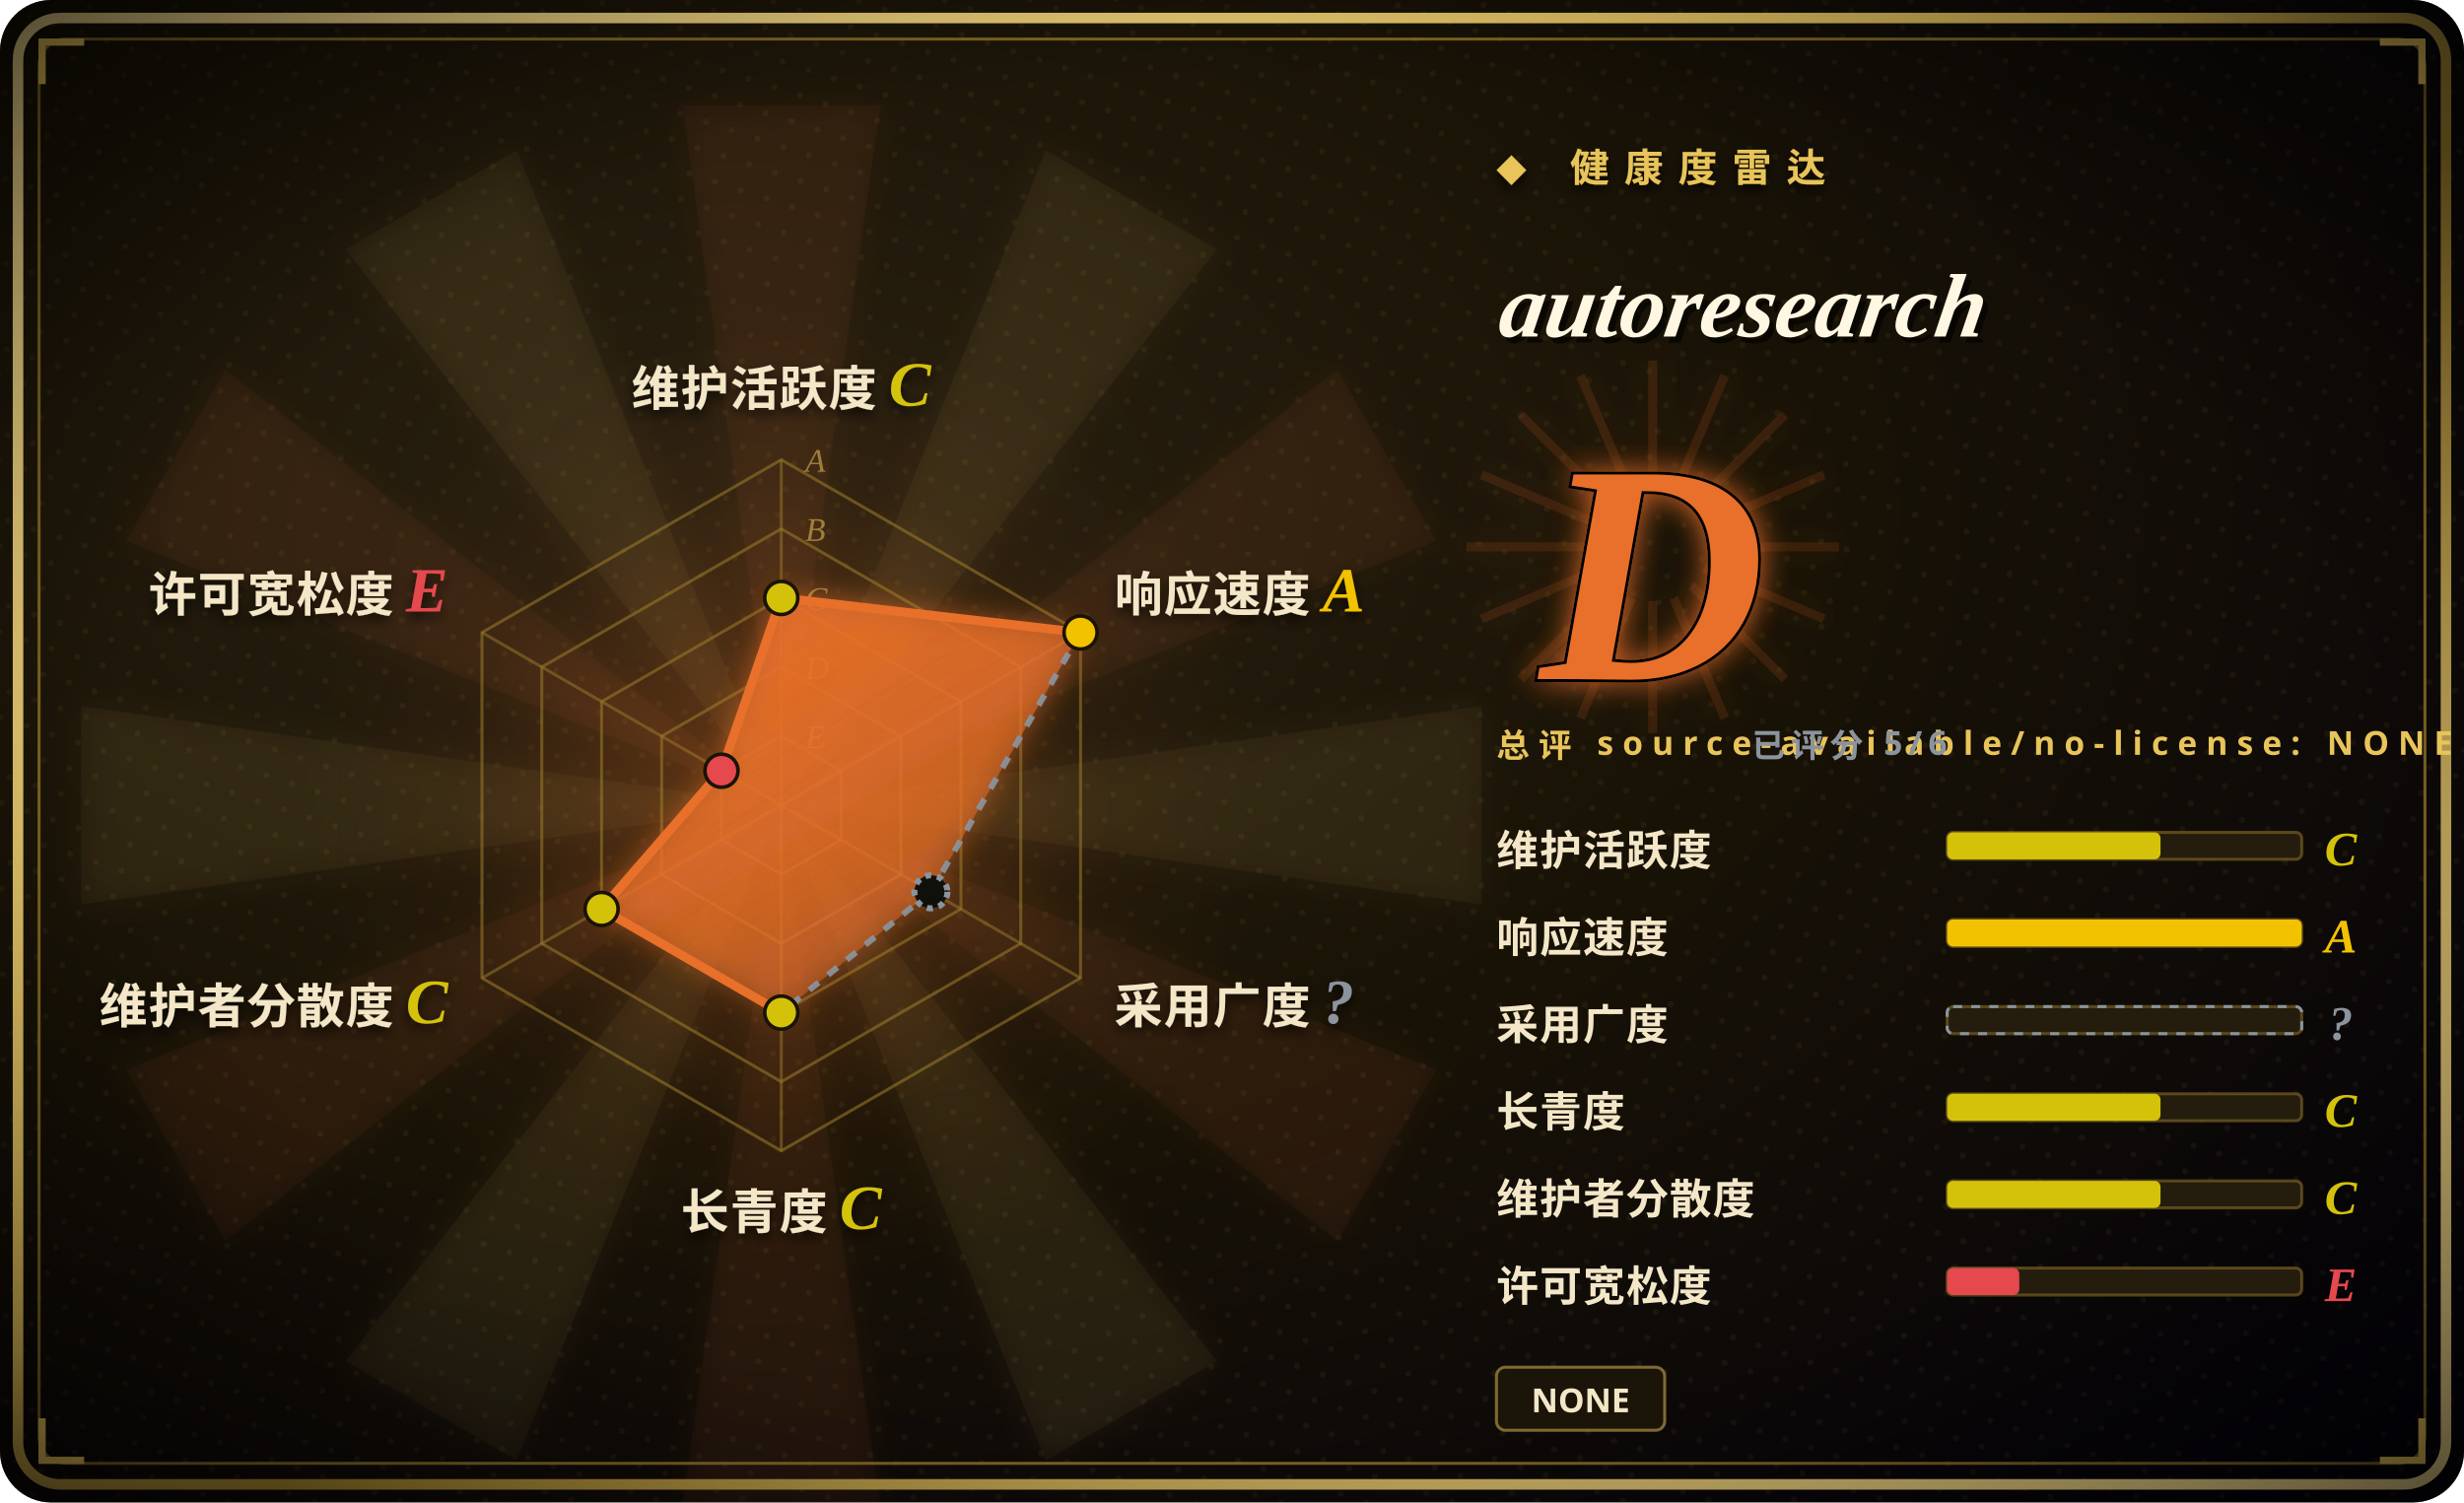
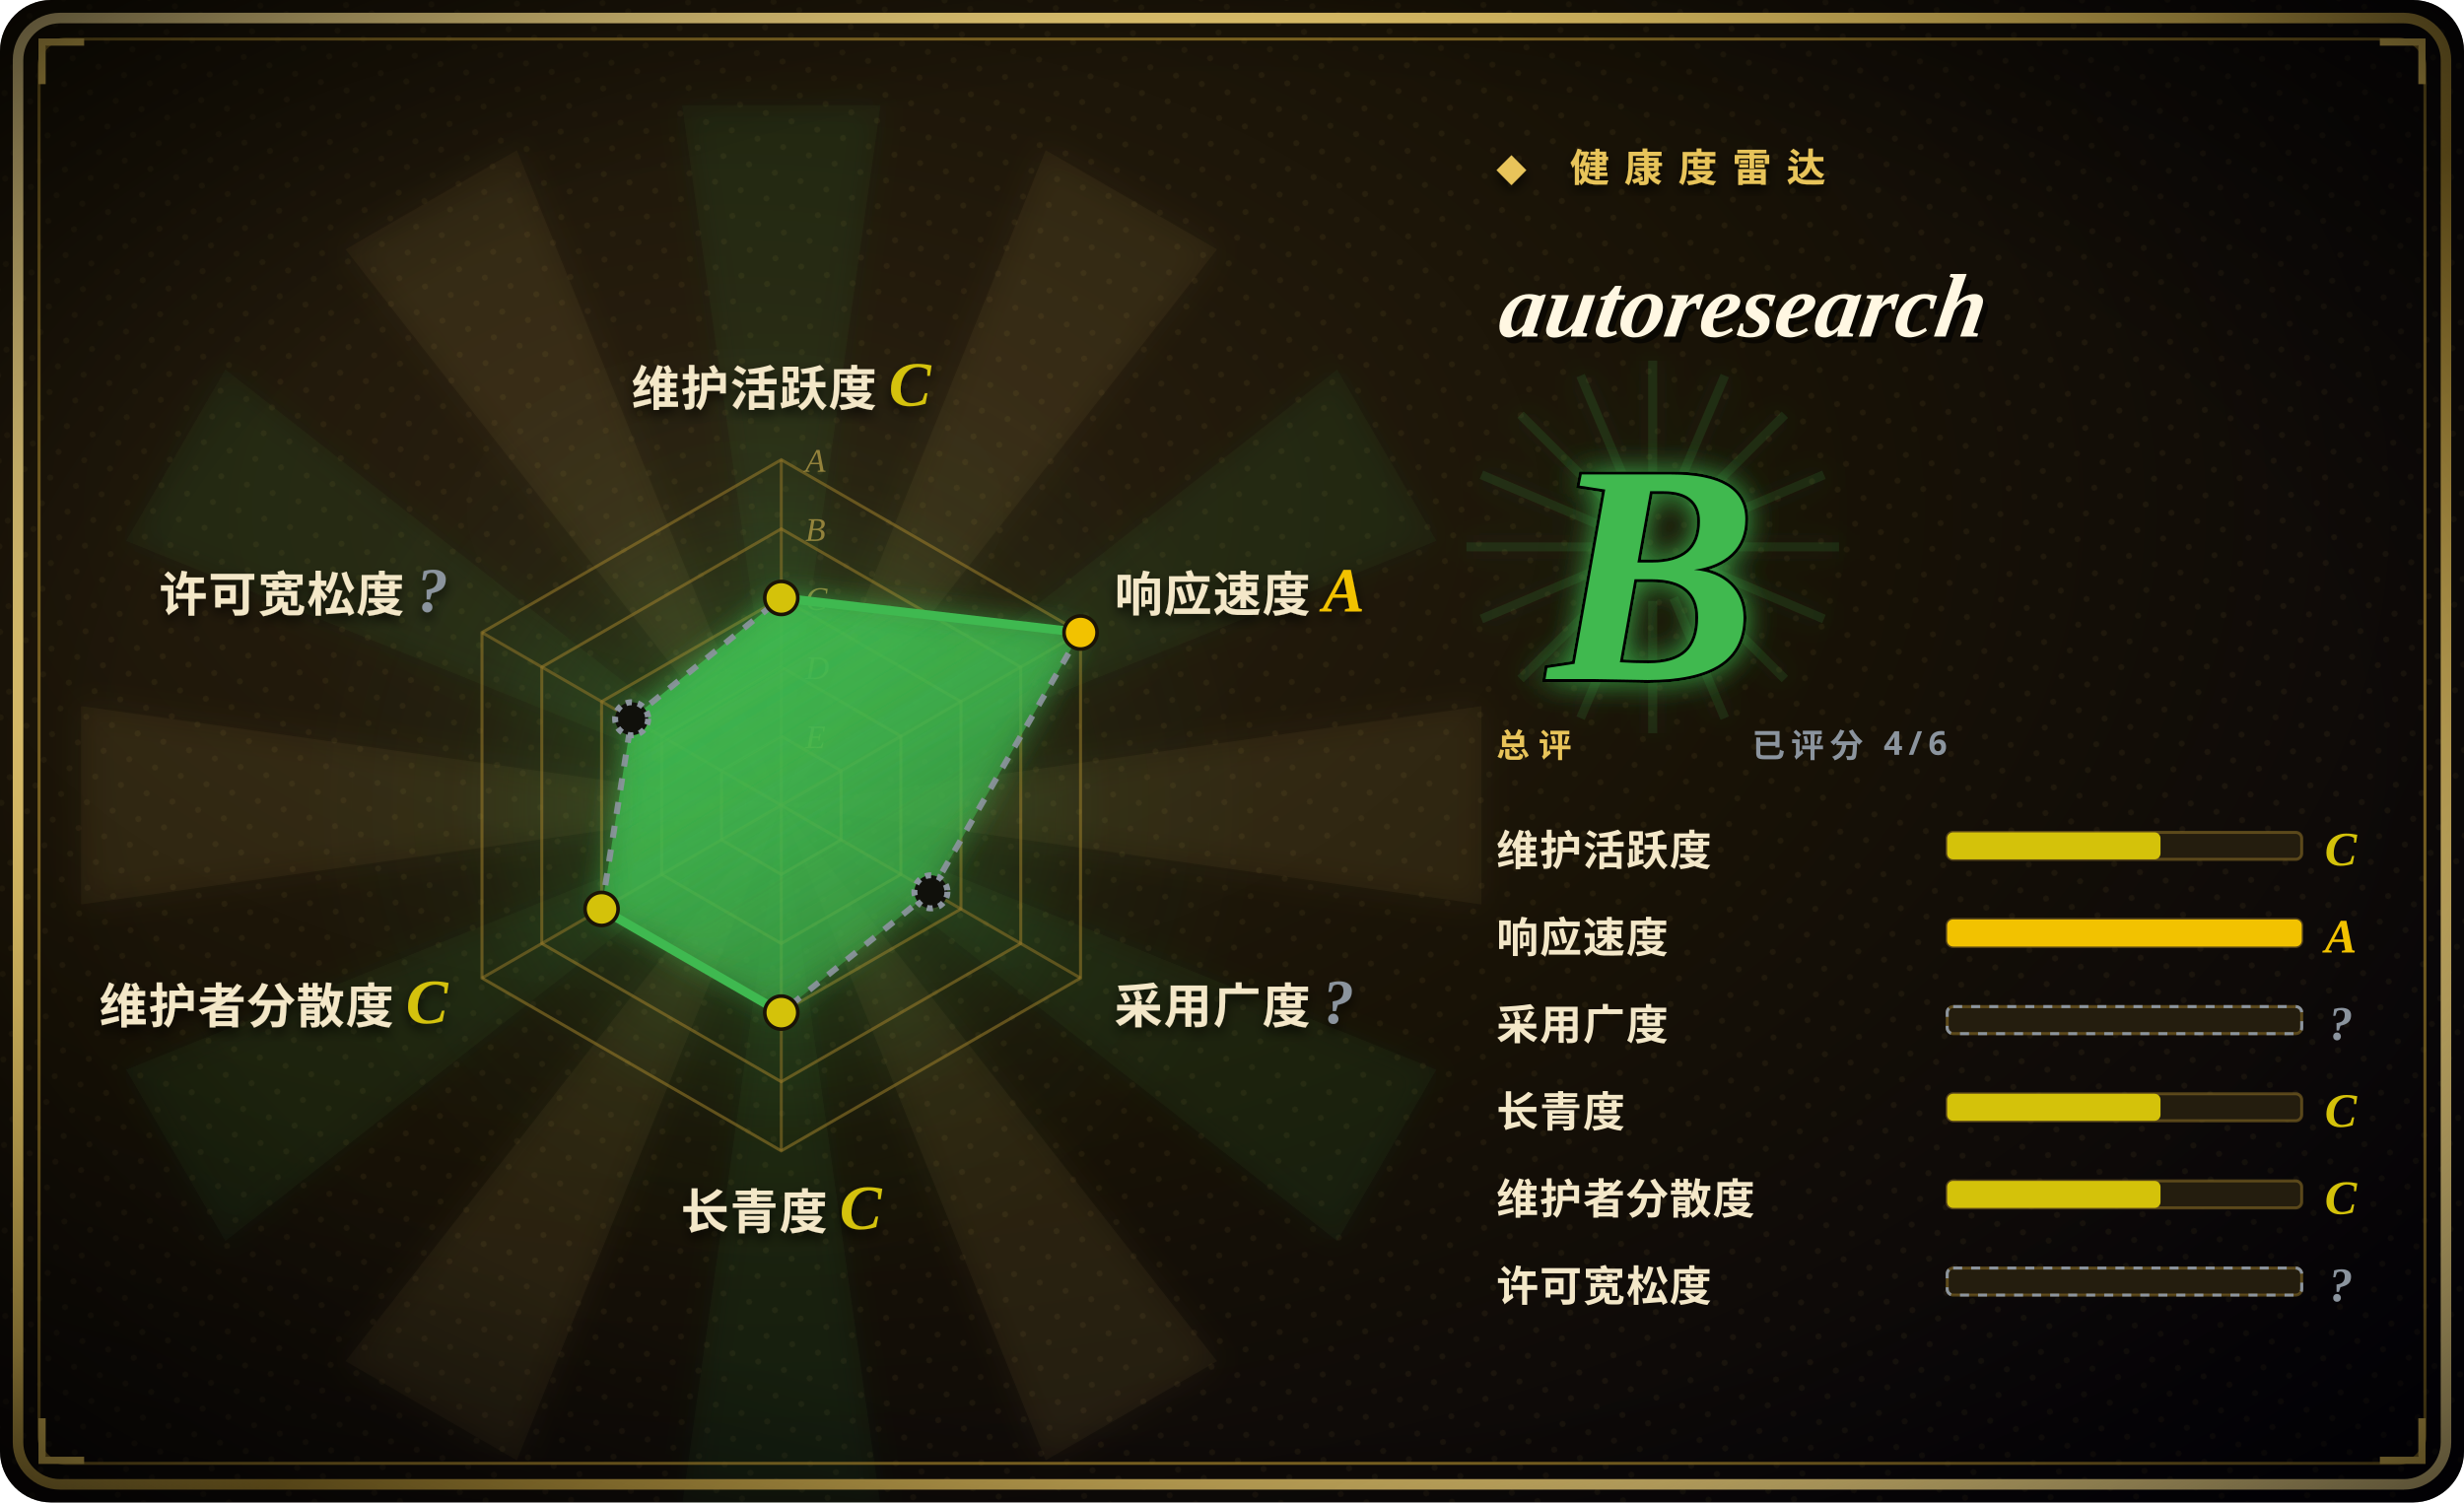
<svg xmlns="http://www.w3.org/2000/svg" width="820" height="500" viewBox="0 0 820 500">
  <defs>
    <radialGradient id="bg" cx="30%" cy="34%" r="90%">
      <stop offset="0%" stop-color="#2a2010" />
      <stop offset="48%" stop-color="#181206" />
      <stop offset="100%" stop-color="#05030a" />
    </radialGradient>
    <radialGradient id="vig" cx="50%" cy="50%" r="72%">
      <stop offset="62%" stop-color="#000000" stop-opacity="0" />
      <stop offset="100%" stop-color="#000000" stop-opacity="0.72" />
    </radialGradient>
    <linearGradient id="frame" x1="0" y1="0" x2="1" y2="1">
      <stop offset="0%" stop-color="#f6dd92" />
      <stop offset="45%" stop-color="#E8C45A" />
      <stop offset="55%" stop-color="#9c7d2a" />
      <stop offset="100%" stop-color="#f6dd92" />
    </linearGradient>
    <linearGradient id="poly" x1="0" y1="0" x2="0.7" y2="1">
-       <stop offset="0%" stop-color="#E8702A" stop-opacity="0.92" />
-       <stop offset="100%" stop-color="#E8702A" stop-opacity="0.34" />
+       <stop offset="0%" stop-color="#3FB950" stop-opacity="0.92" />
+       <stop offset="100%" stop-color="#3FB950" stop-opacity="0.34" />
    </linearGradient>
    <radialGradient id="halo" cx="50%" cy="50%" r="50%">
-       <stop offset="0%" stop-color="#E8702A" stop-opacity="0.34" />
-       <stop offset="68%" stop-color="#E8702A" stop-opacity="0.04" />
-       <stop offset="100%" stop-color="#E8702A" stop-opacity="0" />
+       <stop offset="0%" stop-color="#3FB950" stop-opacity="0.34" />
+       <stop offset="68%" stop-color="#3FB950" stop-opacity="0.04" />
+       <stop offset="100%" stop-color="#3FB950" stop-opacity="0" />
    </radialGradient>
    <filter id="glow" x="-60%" y="-60%" width="220%" height="220%">
      <feGaussianBlur stdDeviation="5" result="b" />
      <feMerge>
        <feMergeNode in="b" />
        <feMergeNode in="SourceGraphic" />
      </feMerge>
    </filter>
    <filter id="soft" x="-30%" y="-30%" width="160%" height="160%">
      <feDropShadow dx="0" dy="2" stdDeviation="2" flood-color="#000" flood-opacity="0.7" />
    </filter>
    <pattern id="halftone" width="9" height="9" patternUnits="userSpaceOnUse" patternTransform="rotate(18)">
      <circle cx="2" cy="2" r="1" fill="#E8C45A" fill-opacity="0.06" />
    </pattern>
  </defs>
  <rect width="820" height="500" rx="17" fill="url(#bg)" />
  <rect width="820" height="500" rx="17" fill="url(#halftone)" />
  <g opacity="0.5" filter="url(#glow)">
    <path d="M260,268 L493,235 L493,301 Z" fill="#E8C45A" fill-opacity="0.10" />
-     <path d="M260,268 L478,356 L445,413 Z" fill="#E8702A" fill-opacity="0.10" />
+     <path d="M260,268 L478,356 L445,413 Z" fill="#3FB950" fill-opacity="0.10" />
    <path d="M260,268 L405,453 L348,486 Z" fill="#E8C45A" fill-opacity="0.10" />
-     <path d="M260,268 L293,501 L227,501 Z" fill="#E8702A" fill-opacity="0.10" />
+     <path d="M260,268 L293,501 L227,501 Z" fill="#3FB950" fill-opacity="0.10" />
    <path d="M260,268 L172,486 L115,453 Z" fill="#E8C45A" fill-opacity="0.10" />
-     <path d="M260,268 L75,413 L42,356 Z" fill="#E8702A" fill-opacity="0.10" />
+     <path d="M260,268 L75,413 L42,356 Z" fill="#3FB950" fill-opacity="0.10" />
    <path d="M260,268 L27,301 L27,235 Z" fill="#E8C45A" fill-opacity="0.10" />
-     <path d="M260,268 L42,180 L75,123 Z" fill="#E8702A" fill-opacity="0.10" />
+     <path d="M260,268 L42,180 L75,123 Z" fill="#3FB950" fill-opacity="0.10" />
    <path d="M260,268 L115,83 L172,50 Z" fill="#E8C45A" fill-opacity="0.10" />
-     <path d="M260,268 L227,35 L293,35 Z" fill="#E8702A" fill-opacity="0.10" />
+     <path d="M260,268 L227,35 L293,35 Z" fill="#3FB950" fill-opacity="0.10" />
    <path d="M260,268 L348,50 L405,83 Z" fill="#E8C45A" fill-opacity="0.10" />
-     <path d="M260,268 L445,123 L478,180 Z" fill="#E8702A" fill-opacity="0.10" />
+     <path d="M260,268 L445,123 L478,180 Z" fill="#3FB950" fill-opacity="0.10" />
  </g>
  <circle cx="260" cy="268" r="161" fill="url(#halo)" />
  <rect x="6" y="6" width="808" height="488" rx="14" fill="none" stroke="url(#frame)" stroke-width="3.5" />
  <rect x="13" y="13" width="794" height="474" rx="9" fill="none" stroke="#9c7d2a" stroke-width="1" stroke-opacity="0.8" />
  <path d="M14,28 L14,14 L28,14" fill="none" stroke="#E8C45A" stroke-width="2.4" />
  <path d="M806,28 L806,14 L792,14" fill="none" stroke="#E8C45A" stroke-width="2.4" />
  <path d="M14,472 L14,486 L28,486" fill="none" stroke="#E8C45A" stroke-width="2.4" />
  <path d="M806,472 L806,486 L792,486" fill="none" stroke="#E8C45A" stroke-width="2.4" />
  <rect width="820" height="500" rx="17" fill="url(#vig)" />
  <polygon points="260.0,153.0 359.6,210.5 359.6,325.5 260.0,383.0 160.4,325.5 160.4,210.5" fill="none" stroke="#9c7d2a" stroke-opacity="0.55" stroke-width="1" />
  <polygon points="260.0,176.0 339.7,222.0 339.7,314.0 260.0,360.0 180.3,314.0 180.3,222.0" fill="none" stroke="#9c7d2a" stroke-opacity="0.55" stroke-width="1" />
  <polygon points="260.0,199.0 319.8,233.5 319.8,302.5 260.0,337.0 200.2,302.5 200.2,233.5" fill="none" stroke="#9c7d2a" stroke-opacity="0.55" stroke-width="1" />
  <polygon points="260.0,222.0 299.8,245.0 299.8,291.0 260.0,314.0 220.2,291.0 220.2,245.0" fill="none" stroke="#9c7d2a" stroke-opacity="0.55" stroke-width="1" />
  <polygon points="260.0,245.0 279.9,256.5 279.9,279.5 260.0,291.0 240.1,279.5 240.1,256.5" fill="none" stroke="#9c7d2a" stroke-opacity="0.55" stroke-width="1" />
  <line x1="260" y1="268" x2="260.0" y2="153.0" stroke="#9c7d2a" stroke-opacity="0.5" stroke-width="1" />
  <line x1="260" y1="268" x2="359.6" y2="210.5" stroke="#9c7d2a" stroke-opacity="0.5" stroke-width="1" />
  <line x1="260" y1="268" x2="359.6" y2="325.5" stroke="#9c7d2a" stroke-opacity="0.5" stroke-width="1" />
  <line x1="260" y1="268" x2="260.0" y2="383.0" stroke="#9c7d2a" stroke-opacity="0.5" stroke-width="1" />
  <line x1="260" y1="268" x2="160.4" y2="325.5" stroke="#9c7d2a" stroke-opacity="0.5" stroke-width="1" />
  <line x1="260" y1="268" x2="160.4" y2="210.5" stroke="#9c7d2a" stroke-opacity="0.5" stroke-width="1" />
  <text x="268" y="157.0" font-size="11" font-style="italic" fill="#E8C45A" fill-opacity="0.55" font-family="'Georgia','Times New Roman',serif">A</text>
  <text x="268" y="180.0" font-size="11" font-style="italic" fill="#E8C45A" fill-opacity="0.55" font-family="'Georgia','Times New Roman',serif">B</text>
  <text x="268" y="203.0" font-size="11" font-style="italic" fill="#E8C45A" fill-opacity="0.55" font-family="'Georgia','Times New Roman',serif">C</text>
  <text x="268" y="226.0" font-size="11" font-style="italic" fill="#E8C45A" fill-opacity="0.55" font-family="'Georgia','Times New Roman',serif">D</text>
  <text x="268" y="249.0" font-size="11" font-style="italic" fill="#E8C45A" fill-opacity="0.55" font-family="'Georgia','Times New Roman',serif">E</text>
-   <polygon points="260.0,199.0 359.6,210.5 309.8,296.8 260.0,337.0 200.2,302.5 240.1,256.5" fill="url(#poly)" filter="url(#glow)" />
-   <line x1="260.0" y1="199.0" x2="359.6" y2="210.5" stroke="#E8702A" stroke-width="3" />
+   <polygon points="260.0,199.0 359.6,210.5 309.8,296.8 260.0,337.0 200.2,302.5 210.2,239.2" fill="url(#poly)" filter="url(#glow)" />
+   <line x1="260.0" y1="199.0" x2="359.6" y2="210.5" stroke="#3FB950" stroke-width="3" />
  <line x1="359.6" y1="210.5" x2="309.8" y2="296.8" stroke="#8B949E" stroke-width="2" stroke-dasharray="4 4" stroke-opacity="0.92" />
  <line x1="309.8" y1="296.8" x2="260.0" y2="337.0" stroke="#8B949E" stroke-width="2" stroke-dasharray="4 4" stroke-opacity="0.92" />
-   <line x1="260.0" y1="337.0" x2="200.2" y2="302.5" stroke="#E8702A" stroke-width="3" />
-   <line x1="200.2" y1="302.5" x2="240.1" y2="256.5" stroke="#E8702A" stroke-width="3" />
-   <line x1="240.1" y1="256.5" x2="260.0" y2="199.0" stroke="#E8702A" stroke-width="3" />
+   <line x1="260.0" y1="337.0" x2="200.2" y2="302.5" stroke="#3FB950" stroke-width="3" />
+   <line x1="200.2" y1="302.5" x2="210.2" y2="239.2" stroke="#8B949E" stroke-width="2" stroke-dasharray="4 4" stroke-opacity="0.92" />
+   <line x1="210.2" y1="239.2" x2="260.0" y2="199.0" stroke="#8B949E" stroke-width="2" stroke-dasharray="4 4" stroke-opacity="0.92" />
  <circle cx="260.0" cy="199.0" r="5.5" fill="#D4C20A" stroke="#1a1306" stroke-width="1.2" />
  <circle cx="359.6" cy="210.5" r="5.5" fill="#F2C200" stroke="#1a1306" stroke-width="1.2" />
  <circle cx="309.8" cy="296.8" r="5.5" fill="#10100b" stroke="#8B949E" stroke-width="2" stroke-dasharray="2 2" />
  <circle cx="260.0" cy="337.0" r="5.5" fill="#D4C20A" stroke="#1a1306" stroke-width="1.2" />
  <circle cx="200.2" cy="302.5" r="5.5" fill="#D4C20A" stroke="#1a1306" stroke-width="1.2" />
-   <circle cx="240.1" cy="256.5" r="5.5" fill="#E5484D" stroke="#1a1306" stroke-width="1.2" />
+   <circle cx="210.2" cy="239.2" r="5.5" fill="#10100b" stroke="#8B949E" stroke-width="2" stroke-dasharray="2 2" />
  <text x="260.0" y="135.0" font-size="16" font-weight="900" fill="#f3e7c8" text-anchor="middle" font-family="'PingFang SC','Hiragino Sans GB','Heiti SC','Microsoft YaHei',sans-serif" letter-spacing="0.4" filter="url(#soft)">维护活跃度 <tspan fill="#D4C20A" font-family="'Georgia','Times New Roman',serif" font-style="italic" font-size="21">C</tspan>
  </text>
  <text x="370.9" y="203.5" font-size="16" font-weight="900" fill="#f3e7c8" text-anchor="start" font-family="'PingFang SC','Hiragino Sans GB','Heiti SC','Microsoft YaHei',sans-serif" letter-spacing="0.4" filter="url(#soft)">响应速度 <tspan fill="#F2C200" font-family="'Georgia','Times New Roman',serif" font-style="italic" font-size="21">A</tspan>
  </text>
  <text x="370.9" y="340.5" font-size="16" font-weight="900" fill="#f3e7c8" text-anchor="start" font-family="'PingFang SC','Hiragino Sans GB','Heiti SC','Microsoft YaHei',sans-serif" letter-spacing="0.4" filter="url(#soft)">采用广度 <tspan fill="#8B949E" font-family="'Georgia','Times New Roman',serif" font-style="italic" font-size="21">?</tspan>
  </text>
  <text x="260.0" y="409.0" font-size="16" font-weight="900" fill="#f3e7c8" text-anchor="middle" font-family="'PingFang SC','Hiragino Sans GB','Heiti SC','Microsoft YaHei',sans-serif" letter-spacing="0.4" filter="url(#soft)">长青度 <tspan fill="#D4C20A" font-family="'Georgia','Times New Roman',serif" font-style="italic" font-size="21">C</tspan>
  </text>
  <text x="149.1" y="340.5" font-size="16" font-weight="900" fill="#f3e7c8" text-anchor="end" font-family="'PingFang SC','Hiragino Sans GB','Heiti SC','Microsoft YaHei',sans-serif" letter-spacing="0.4" filter="url(#soft)">维护者分散度 <tspan fill="#D4C20A" font-family="'Georgia','Times New Roman',serif" font-style="italic" font-size="21">C</tspan>
  </text>
-   <text x="149.1" y="203.5" font-size="16" font-weight="900" fill="#f3e7c8" text-anchor="end" font-family="'PingFang SC','Hiragino Sans GB','Heiti SC','Microsoft YaHei',sans-serif" letter-spacing="0.4" filter="url(#soft)">许可宽松度 <tspan fill="#E5484D" font-family="'Georgia','Times New Roman',serif" font-style="italic" font-size="21">E</tspan>
+   <text x="149.1" y="203.5" font-size="16" font-weight="900" fill="#f3e7c8" text-anchor="end" font-family="'PingFang SC','Hiragino Sans GB','Heiti SC','Microsoft YaHei',sans-serif" letter-spacing="0.4" filter="url(#soft)">许可宽松度 <tspan fill="#8B949E" font-family="'Georgia','Times New Roman',serif" font-style="italic" font-size="21">?</tspan>
  </text>
  <text x="498" y="60" font-size="13" letter-spacing="5" fill="#E8C45A" font-weight="900" font-family="'PingFang SC','Hiragino Sans GB','Heiti SC','Microsoft YaHei',sans-serif" filter="url(#soft)">◆ 健康度雷达</text>
  <g transform="translate(498,112) skewX(-9)">
    <text x="2" y="2" font-size="30" font-weight="900" font-style="italic" fill="#000" fill-opacity="0.6" font-family="'Georgia','Times New Roman',serif">autoresearch</text>
    <text x="0" y="0" font-size="30" font-weight="900" font-style="italic" fill="#fff7e2" font-family="'Georgia','Times New Roman',serif">autoresearch</text>
  </g>
  <line x1="498" y1="124" x2="648" y2="124" stroke="url(#frame)" stroke-width="2" />
  <g opacity="0.85" filter="url(#glow)">
-     <line x1="568" y1="182" x2="612" y2="182" stroke="#E8702A" stroke-opacity="0.16" stroke-width="3" />
-     <line x1="567" y1="189" x2="607" y2="206" stroke="#E8702A" stroke-opacity="0.16" stroke-width="3" />
-     <line x1="563" y1="195" x2="594" y2="226" stroke="#E8702A" stroke-opacity="0.16" stroke-width="3" />
-     <line x1="557" y1="199" x2="574" y2="239" stroke="#E8702A" stroke-opacity="0.16" stroke-width="3" />
-     <line x1="550" y1="200" x2="550" y2="244" stroke="#E8702A" stroke-opacity="0.16" stroke-width="3" />
-     <line x1="543" y1="199" x2="526" y2="239" stroke="#E8702A" stroke-opacity="0.16" stroke-width="3" />
-     <line x1="537" y1="195" x2="506" y2="226" stroke="#E8702A" stroke-opacity="0.16" stroke-width="3" />
-     <line x1="533" y1="189" x2="493" y2="206" stroke="#E8702A" stroke-opacity="0.16" stroke-width="3" />
-     <line x1="532" y1="182" x2="488" y2="182" stroke="#E8702A" stroke-opacity="0.16" stroke-width="3" />
-     <line x1="533" y1="175" x2="493" y2="158" stroke="#E8702A" stroke-opacity="0.16" stroke-width="3" />
-     <line x1="537" y1="169" x2="506" y2="138" stroke="#E8702A" stroke-opacity="0.16" stroke-width="3" />
-     <line x1="543" y1="165" x2="526" y2="125" stroke="#E8702A" stroke-opacity="0.16" stroke-width="3" />
-     <line x1="550" y1="164" x2="550" y2="120" stroke="#E8702A" stroke-opacity="0.16" stroke-width="3" />
-     <line x1="557" y1="165" x2="574" y2="125" stroke="#E8702A" stroke-opacity="0.16" stroke-width="3" />
-     <line x1="563" y1="169" x2="594" y2="138" stroke="#E8702A" stroke-opacity="0.16" stroke-width="3" />
-     <line x1="567" y1="175" x2="607" y2="158" stroke="#E8702A" stroke-opacity="0.16" stroke-width="3" />
+     <line x1="568" y1="182" x2="612" y2="182" stroke="#3FB950" stroke-opacity="0.16" stroke-width="3" />
+     <line x1="567" y1="189" x2="607" y2="206" stroke="#3FB950" stroke-opacity="0.16" stroke-width="3" />
+     <line x1="563" y1="195" x2="594" y2="226" stroke="#3FB950" stroke-opacity="0.16" stroke-width="3" />
+     <line x1="557" y1="199" x2="574" y2="239" stroke="#3FB950" stroke-opacity="0.16" stroke-width="3" />
+     <line x1="550" y1="200" x2="550" y2="244" stroke="#3FB950" stroke-opacity="0.16" stroke-width="3" />
+     <line x1="543" y1="199" x2="526" y2="239" stroke="#3FB950" stroke-opacity="0.16" stroke-width="3" />
+     <line x1="537" y1="195" x2="506" y2="226" stroke="#3FB950" stroke-opacity="0.16" stroke-width="3" />
+     <line x1="533" y1="189" x2="493" y2="206" stroke="#3FB950" stroke-opacity="0.16" stroke-width="3" />
+     <line x1="532" y1="182" x2="488" y2="182" stroke="#3FB950" stroke-opacity="0.16" stroke-width="3" />
+     <line x1="533" y1="175" x2="493" y2="158" stroke="#3FB950" stroke-opacity="0.16" stroke-width="3" />
+     <line x1="537" y1="169" x2="506" y2="138" stroke="#3FB950" stroke-opacity="0.16" stroke-width="3" />
+     <line x1="543" y1="165" x2="526" y2="125" stroke="#3FB950" stroke-opacity="0.16" stroke-width="3" />
+     <line x1="550" y1="164" x2="550" y2="120" stroke="#3FB950" stroke-opacity="0.16" stroke-width="3" />
+     <line x1="557" y1="165" x2="574" y2="125" stroke="#3FB950" stroke-opacity="0.16" stroke-width="3" />
+     <line x1="563" y1="169" x2="594" y2="138" stroke="#3FB950" stroke-opacity="0.16" stroke-width="3" />
+     <line x1="567" y1="175" x2="607" y2="158" stroke="#3FB950" stroke-opacity="0.16" stroke-width="3" />
  </g>
-   <text x="550" y="226" font-size="104" font-weight="900" font-style="italic" text-anchor="middle" fill="#E8702A" stroke="#000" stroke-width="2" paint-order="stroke" font-family="'Georgia','Times New Roman',serif" filter="url(#glow)">D</text>
-   <text x="498" y="252" font-size="11" letter-spacing="3" fill="#E8C45A" font-family="'PingFang SC','Hiragino Sans GB','Heiti SC','Microsoft YaHei',sans-serif" font-weight="900">总评   source-available/no-license: NONE</text>
-   <text x="648" y="252" font-size="11" letter-spacing="2" fill="#8B949E" font-family="'PingFang SC','Hiragino Sans GB','Heiti SC','Microsoft YaHei',sans-serif" font-weight="900" text-anchor="end">已评分 5/6</text>
+   <text x="550" y="226" font-size="104" font-weight="900" font-style="italic" text-anchor="middle" fill="#3FB950" stroke="#000" stroke-width="2" paint-order="stroke" font-family="'Georgia','Times New Roman',serif" filter="url(#glow)">B</text>
+   <text x="498" y="252" font-size="11" letter-spacing="3" fill="#E8C45A" font-family="'PingFang SC','Hiragino Sans GB','Heiti SC','Microsoft YaHei',sans-serif" font-weight="900">总评</text>
+   <text x="648" y="252" font-size="11" letter-spacing="2" fill="#8B949E" font-family="'PingFang SC','Hiragino Sans GB','Heiti SC','Microsoft YaHei',sans-serif" font-weight="900" text-anchor="end">已评分 4/6</text>
  <text x="498" y="288" font-size="14" font-weight="900" fill="#f3e7c8" font-family="'PingFang SC','Hiragino Sans GB','Heiti SC','Microsoft YaHei',sans-serif" letter-spacing="0.4">维护活跃度</text>
  <rect x="648" y="277" width="118" height="9" rx="2" fill="#241d0e" stroke="#9c7d2a" stroke-opacity="0.5" />
  <rect x="648" y="277" width="71" height="9" rx="2" fill="#D4C20A" />
  <text x="779" y="288" font-size="16" font-weight="900" font-style="italic" fill="#D4C20A" font-family="'Georgia','Times New Roman',serif" text-anchor="middle">C</text>
  <text x="498" y="317" font-size="14" font-weight="900" fill="#f3e7c8" font-family="'PingFang SC','Hiragino Sans GB','Heiti SC','Microsoft YaHei',sans-serif" letter-spacing="0.4">响应速度</text>
  <rect x="648" y="306" width="118" height="9" rx="2" fill="#241d0e" stroke="#9c7d2a" stroke-opacity="0.5" />
  <rect x="648" y="306" width="118" height="9" rx="2" fill="#F2C200" />
  <text x="779" y="317" font-size="16" font-weight="900" font-style="italic" fill="#F2C200" font-family="'Georgia','Times New Roman',serif" text-anchor="middle">A</text>
  <text x="498" y="346" font-size="14" font-weight="900" fill="#f3e7c8" font-family="'PingFang SC','Hiragino Sans GB','Heiti SC','Microsoft YaHei',sans-serif" letter-spacing="0.4">采用广度</text>
  <rect x="648" y="335" width="118" height="9" rx="2" fill="#241d0e" stroke="#9c7d2a" stroke-opacity="0.5" />
  <rect x="648" y="335" width="118" height="9" rx="2" fill="none" stroke="#8B949E" stroke-dasharray="3 3" />
  <text x="779" y="346" font-size="16" font-weight="900" font-style="italic" fill="#8B949E" font-family="'Georgia','Times New Roman',serif" text-anchor="middle">?</text>
  <text x="498" y="375" font-size="14" font-weight="900" fill="#f3e7c8" font-family="'PingFang SC','Hiragino Sans GB','Heiti SC','Microsoft YaHei',sans-serif" letter-spacing="0.4">长青度</text>
  <rect x="648" y="364" width="118" height="9" rx="2" fill="#241d0e" stroke="#9c7d2a" stroke-opacity="0.5" />
  <rect x="648" y="364" width="71" height="9" rx="2" fill="#D4C20A" />
  <text x="779" y="375" font-size="16" font-weight="900" font-style="italic" fill="#D4C20A" font-family="'Georgia','Times New Roman',serif" text-anchor="middle">C</text>
  <text x="498" y="404" font-size="14" font-weight="900" fill="#f3e7c8" font-family="'PingFang SC','Hiragino Sans GB','Heiti SC','Microsoft YaHei',sans-serif" letter-spacing="0.4">维护者分散度</text>
  <rect x="648" y="393" width="118" height="9" rx="2" fill="#241d0e" stroke="#9c7d2a" stroke-opacity="0.5" />
  <rect x="648" y="393" width="71" height="9" rx="2" fill="#D4C20A" />
  <text x="779" y="404" font-size="16" font-weight="900" font-style="italic" fill="#D4C20A" font-family="'Georgia','Times New Roman',serif" text-anchor="middle">C</text>
  <text x="498" y="433" font-size="14" font-weight="900" fill="#f3e7c8" font-family="'PingFang SC','Hiragino Sans GB','Heiti SC','Microsoft YaHei',sans-serif" letter-spacing="0.4">许可宽松度</text>
  <rect x="648" y="422" width="118" height="9" rx="2" fill="#241d0e" stroke="#9c7d2a" stroke-opacity="0.5" />
-   <rect x="648" y="422" width="24" height="9" rx="2" fill="#E5484D" />
-   <text x="779" y="433" font-size="16" font-weight="900" font-style="italic" fill="#E5484D" font-family="'Georgia','Times New Roman',serif" text-anchor="middle">E</text>
-   <rect x="498" y="455" width="56" height="21" rx="3" fill="#1b1408" stroke="#E8C45A" stroke-opacity="0.5" />
-   <text x="526.0" y="470" font-size="11" font-weight="700" fill="#f3e7c8" text-anchor="middle" font-family="'PingFang SC','Hiragino Sans GB','Heiti SC','Microsoft YaHei',sans-serif">NONE</text>
+   <rect x="648" y="422" width="118" height="9" rx="2" fill="none" stroke="#8B949E" stroke-dasharray="3 3" />
+   <text x="779" y="433" font-size="16" font-weight="900" font-style="italic" fill="#8B949E" font-family="'Georgia','Times New Roman',serif" text-anchor="middle">?</text>
</svg>
